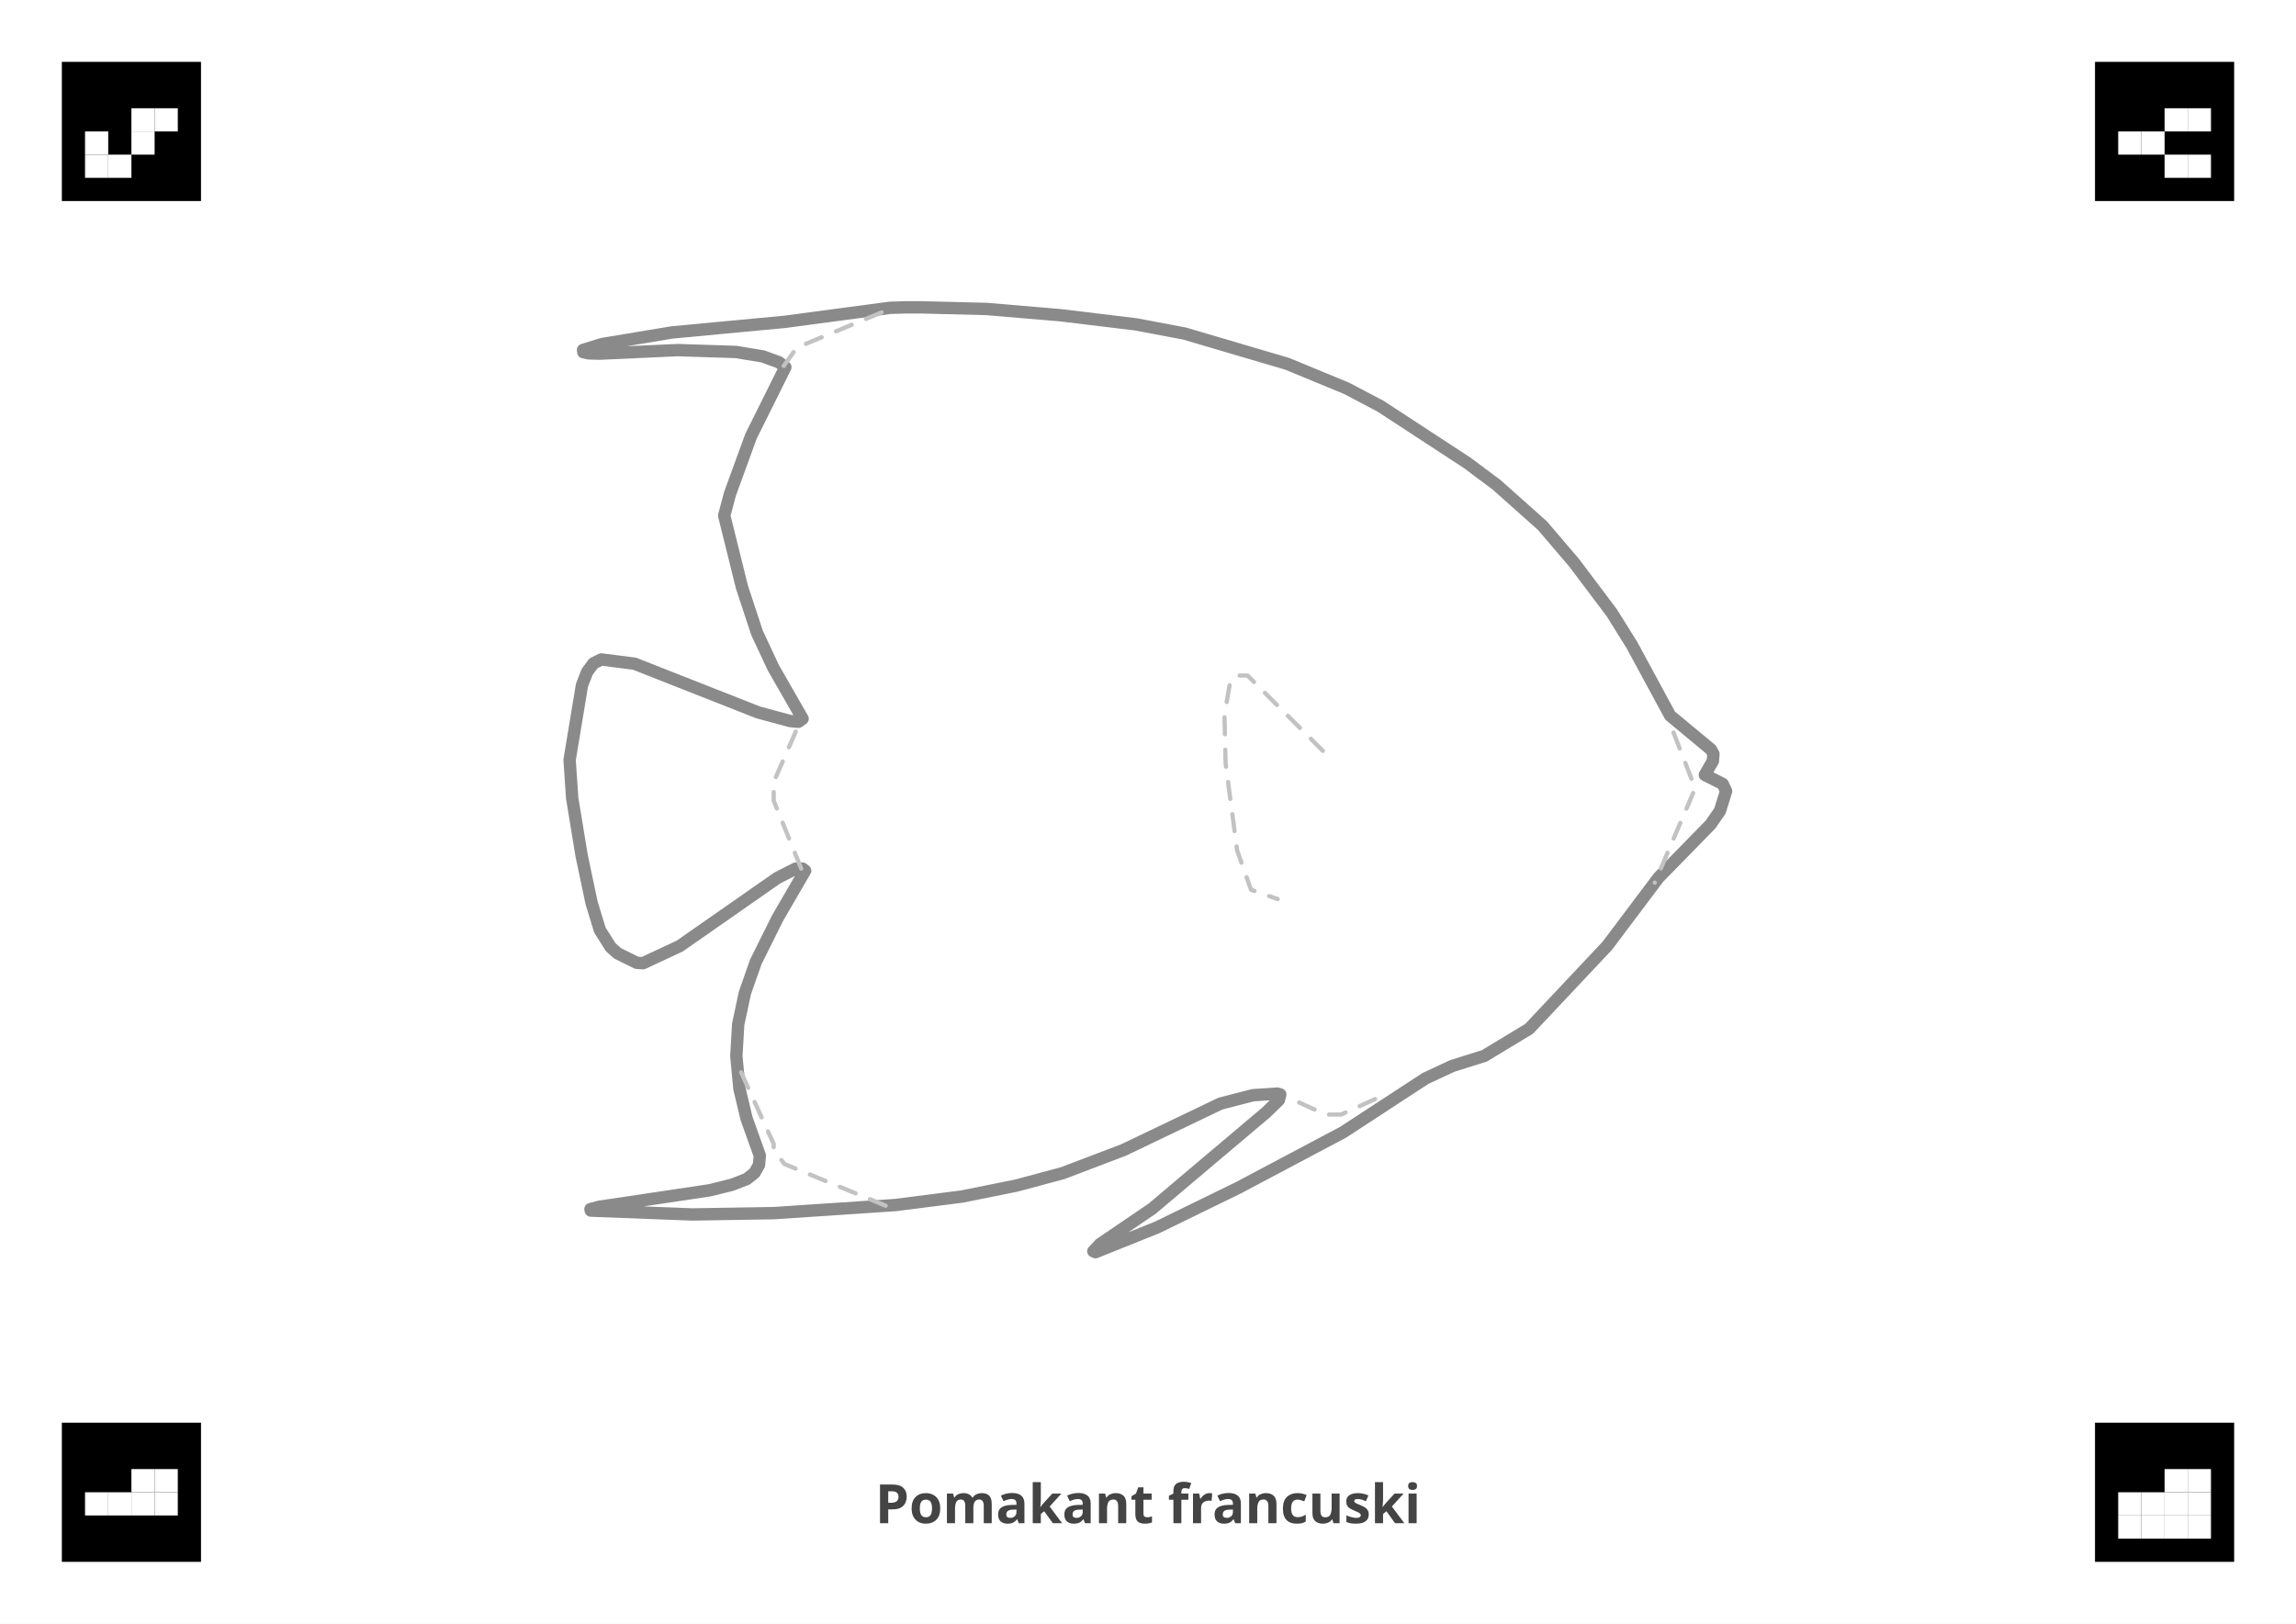
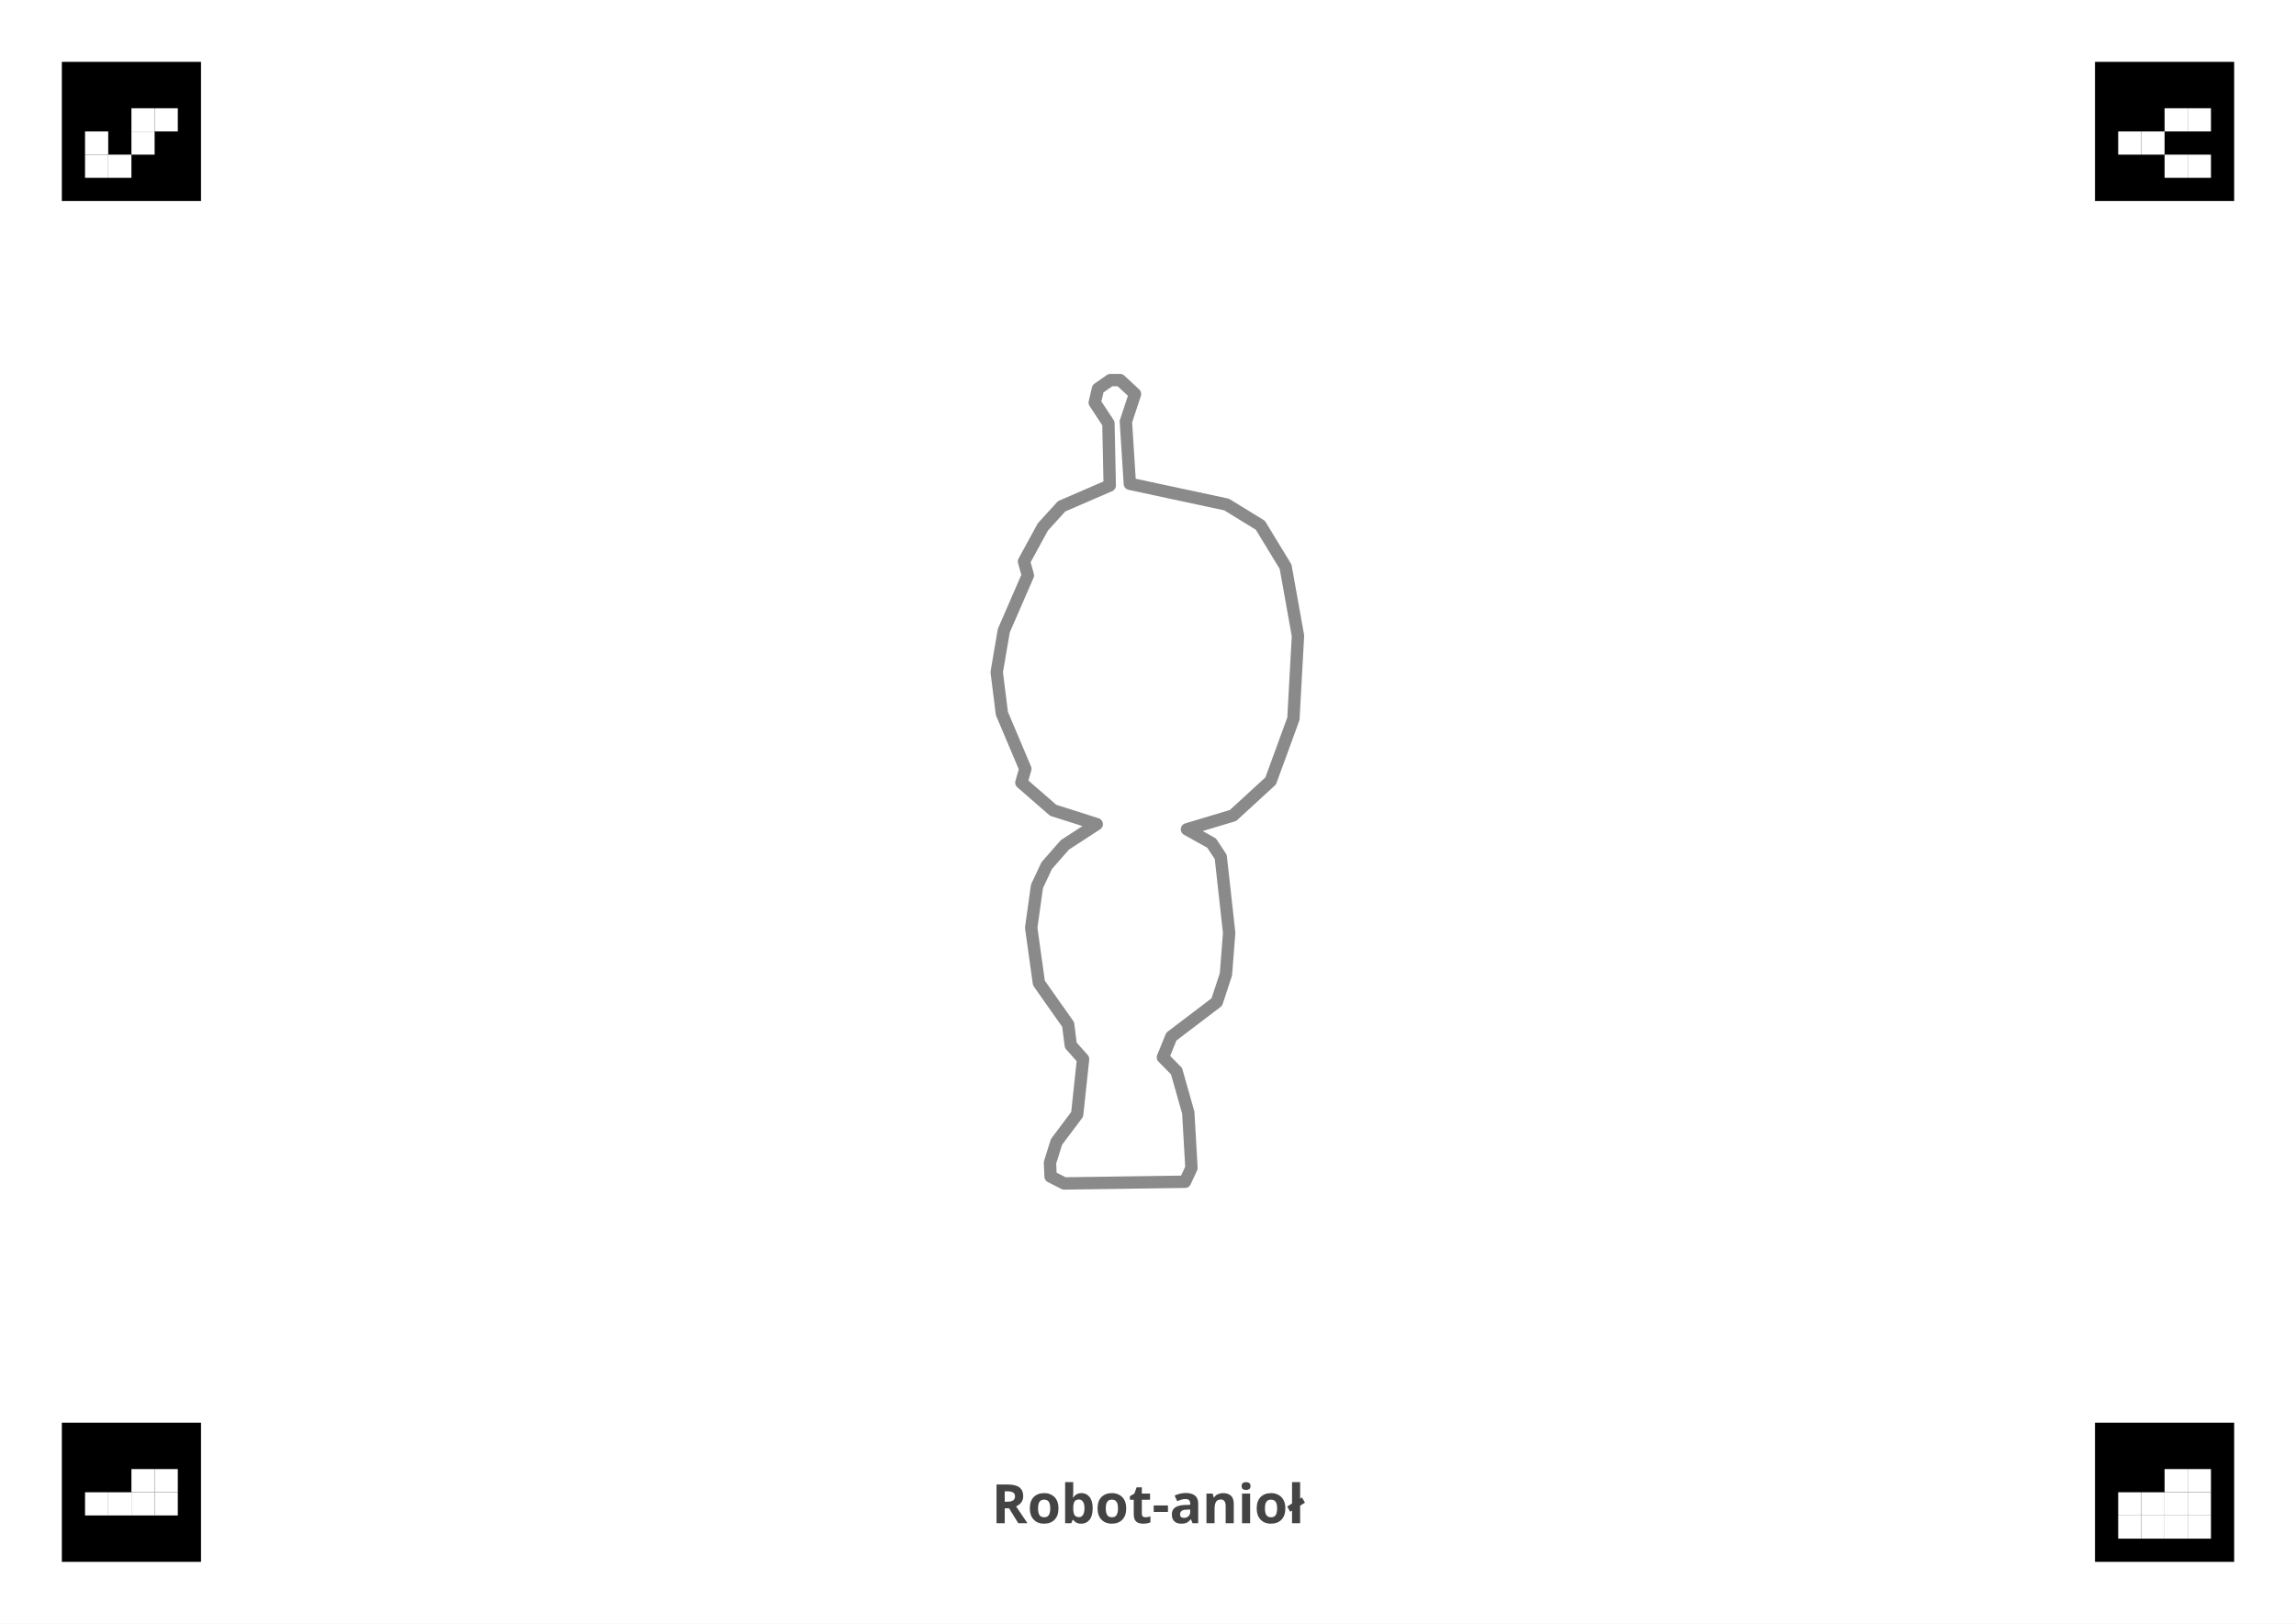
<svg xmlns="http://www.w3.org/2000/svg" width="297mm" height="210mm" viewBox="0 0 297 210">
  <rect width="297" height="210" fill="#fff" />
  <rect x="8" y="8" width="18" height="18" fill="#000" />
  <rect x="17.00" y="14.00" width="3" height="3" fill="#fff" />
  <rect x="20.00" y="14.00" width="3" height="3" fill="#fff" />
  <rect x="11.00" y="17.00" width="3" height="3" fill="#fff" />
  <rect x="17.00" y="17.00" width="3" height="3" fill="#fff" />
  <rect x="11.00" y="20.00" width="3" height="3" fill="#fff" />
  <rect x="14.00" y="20.00" width="3" height="3" fill="#fff" />
  <rect x="271" y="8" width="18" height="18" fill="#000" />
  <rect x="280.00" y="14.00" width="3" height="3" fill="#fff" />
  <rect x="283.00" y="14.00" width="3" height="3" fill="#fff" />
  <rect x="274.00" y="17.00" width="3" height="3" fill="#fff" />
  <rect x="277.00" y="17.00" width="3" height="3" fill="#fff" />
  <rect x="280.00" y="20.00" width="3" height="3" fill="#fff" />
  <rect x="283.00" y="20.00" width="3" height="3" fill="#fff" />
  <rect x="8" y="184" width="18" height="18" fill="#000" />
  <rect x="17.00" y="190.00" width="3" height="3" fill="#fff" />
  <rect x="20.00" y="190.00" width="3" height="3" fill="#fff" />
  <rect x="11.00" y="193.00" width="3" height="3" fill="#fff" />
  <rect x="14.00" y="193.00" width="3" height="3" fill="#fff" />
  <rect x="17.00" y="193.00" width="3" height="3" fill="#fff" />
  <rect x="20.00" y="193.00" width="3" height="3" fill="#fff" />
  <rect x="271" y="184" width="18" height="18" fill="#000" />
  <rect x="280.00" y="190.00" width="3" height="3" fill="#fff" />
  <rect x="283.00" y="190.00" width="3" height="3" fill="#fff" />
  <rect x="274.00" y="193.00" width="3" height="3" fill="#fff" />
  <rect x="277.00" y="193.00" width="3" height="3" fill="#fff" />
  <rect x="280.00" y="193.00" width="3" height="3" fill="#fff" />
  <rect x="283.00" y="193.00" width="3" height="3" fill="#fff" />
  <rect x="274.00" y="196.00" width="3" height="3" fill="#fff" />
  <rect x="277.00" y="196.00" width="3" height="3" fill="#fff" />
  <rect x="280.00" y="196.00" width="3" height="3" fill="#fff" />
  <rect x="283.00" y="196.00" width="3" height="3" fill="#fff" />
-   <path d="M119.20 39.75 L127.62 39.96 L137.18 40.77 L146.94 41.95 L153.23 43.14 L166.50 47.05 L174.16 50.21 L178.59 52.54 L189.80 59.87 L193.59 62.70 L199.53 67.99 L203.65 72.82 L208.49 79.25 L211.10 83.43 L216.04 92.55 L221.33 96.94 L221.64 97.51 L221.57 98.42 L220.53 100.22 L222.84 101.39 L223.28 102.32 L222.48 104.88 L221.27 106.63 L214.53 113.52 L207.91 122.32 L197.80 133.06 L192.01 136.56 L187.87 137.86 L184.39 139.48 L173.75 146.43 L160.21 153.61 L149.70 158.74 L141.71 161.95 L141.43 161.83 L142.30 160.90 L149.04 156.32 L163.75 143.90 L165.43 142.27 L165.61 141.55 L165.23 141.44 L162.07 141.65 L157.88 142.73 L145.32 148.74 L137.46 151.73 L131.45 153.34 L124.46 154.75 L115.86 155.85 L100.10 156.90 L89.53 157.07 L76.42 156.57 L76.38 156.38 L77.51 156.08 L91.83 153.94 L94.69 153.23 L96.61 152.48 L97.60 151.69 L98.17 150.69 L98.29 149.47 L96.57 144.66 L95.65 140.80 L95.25 136.59 L95.49 132.47 L96.36 128.41 L97.77 124.40 L100.58 118.75 L104.15 112.61 L103.80 112.34 L102.90 112.35 L100.52 113.57 L87.92 122.36 L83.16 124.58 L82.35 124.52 L79.88 123.29 L79.00 122.51 L77.60 120.29 L76.53 116.79 L75.24 110.68 L74.02 103.25 L73.68 98.29 L75.28 88.63 L75.94 86.92 L76.76 85.80 L77.78 85.29 L82.08 85.84 L98.05 92.13 L102.23 93.26 L103.28 93.35 L103.82 92.96 L100.04 86.37 L97.93 81.86 L95.97 75.92 L93.68 66.68 L94.43 63.87 L97.15 56.41 L101.59 47.49 L100.75 46.85 L98.66 46.09 L95.19 45.52 L87.65 45.28 L77.54 45.74 L76.17 45.70 L75.46 45.55 L75.42 45.26 L77.87 44.50 L86.89 43.00 L101.56 41.62 L115.14 39.81 L117.19 39.75 Z" fill="#fff" stroke="#8a8a8a" stroke-width="1.6" stroke-linejoin="round" />
-   <path d="M216.48 94.75 L219.28 101.95 L215.68 110.35 L214.05 114.16" fill="none" stroke="#c2c2c2" stroke-width="0.55" stroke-dasharray="2.2 2" stroke-linecap="round" stroke-linejoin="round" />
-   <path d="M177.88 142.15 L173.48 144.15 L171.48 144.15 L167.08 142.15" fill="none" stroke="#c2c2c2" stroke-width="0.55" stroke-dasharray="2.2 2" stroke-linecap="round" stroke-linejoin="round" />
-   <path d="M114.56 155.94 L111.68 154.75 L101.48 150.55 L100.08 148.75 L100.08 147.95 L97.08 141.35 L95.34 137.52" fill="none" stroke="#c2c2c2" stroke-width="0.55" stroke-dasharray="2.2 2" stroke-linecap="round" stroke-linejoin="round" />
-   <path d="M103.64 112.34 L103.08 110.95 L100.08 103.55 L100.08 101.15 L102.88 94.75 L103.59 93.13" fill="none" stroke="#c2c2c2" stroke-width="0.55" stroke-dasharray="2.2 2" stroke-linecap="round" stroke-linejoin="round" />
-   <path d="M101.38 47.33 L102.08 46.35 L103.08 44.95 L111.28 41.55 L115.50 39.80" fill="none" stroke="#c2c2c2" stroke-width="0.55" stroke-dasharray="2.2 2" stroke-linecap="round" stroke-linejoin="round" />
-   <path d="M171.12 97.11 L161.38 87.37 L160.03 87.37 L159.14 88.12 L158.39 92.46 L158.54 98.75 L160.03 109.99 L161.83 115.08 L165.28 116.28" fill="none" stroke="#c2c2c2" stroke-width="0.55" stroke-dasharray="2.2 2" stroke-linecap="round" stroke-linejoin="round" />
-   <text x="148.5" y="197" text-anchor="middle" font-family="Segoe UI, sans-serif" font-size="7" font-weight="600" fill="#444">Pomakant francuski</text>
+   <path d="M137.66 153.06 L135.90 152.17 L135.82 150.38 L136.66 147.69 L139.34 144.12 L140.10 136.97 L138.51 135.19 L138.17 132.50 L134.39 127.14 L133.39 119.99 L134.14 114.63 L135.40 111.95 L137.75 109.27 L141.87 106.59 L136.24 104.80 L132.12 101.22 L132.63 99.44 L129.60 92.28 L128.93 86.93 L129.85 81.56 L132.96 74.41 L132.46 72.62 L134.90 68.15 L137.33 65.48 L143.55 62.79 L143.38 54.75 L141.61 52.07 L142.03 50.28 L143.63 49.16 L144.89 49.16 L146.82 50.95 L145.64 54.53 L146.15 62.57 L158.66 65.25 L163.03 67.93 L166.30 73.30 L167.90 82.23 L167.31 92.96 L164.37 101.00 L159.50 105.47 L153.54 107.26 L156.73 109.04 L157.91 110.83 L159.00 120.66 L158.58 126.02 L157.40 129.60 L151.52 134.07 L150.43 136.75 L152.19 138.54 L153.71 143.90 L154.12 151.05 L153.29 152.84 Z" fill="#fff" stroke="#8a8a8a" stroke-width="1.6" stroke-linejoin="round" />
+   <text x="148.5" y="197" text-anchor="middle" font-family="Segoe UI, sans-serif" font-size="7" font-weight="600" fill="#444">Robot-anioł</text>
</svg>
